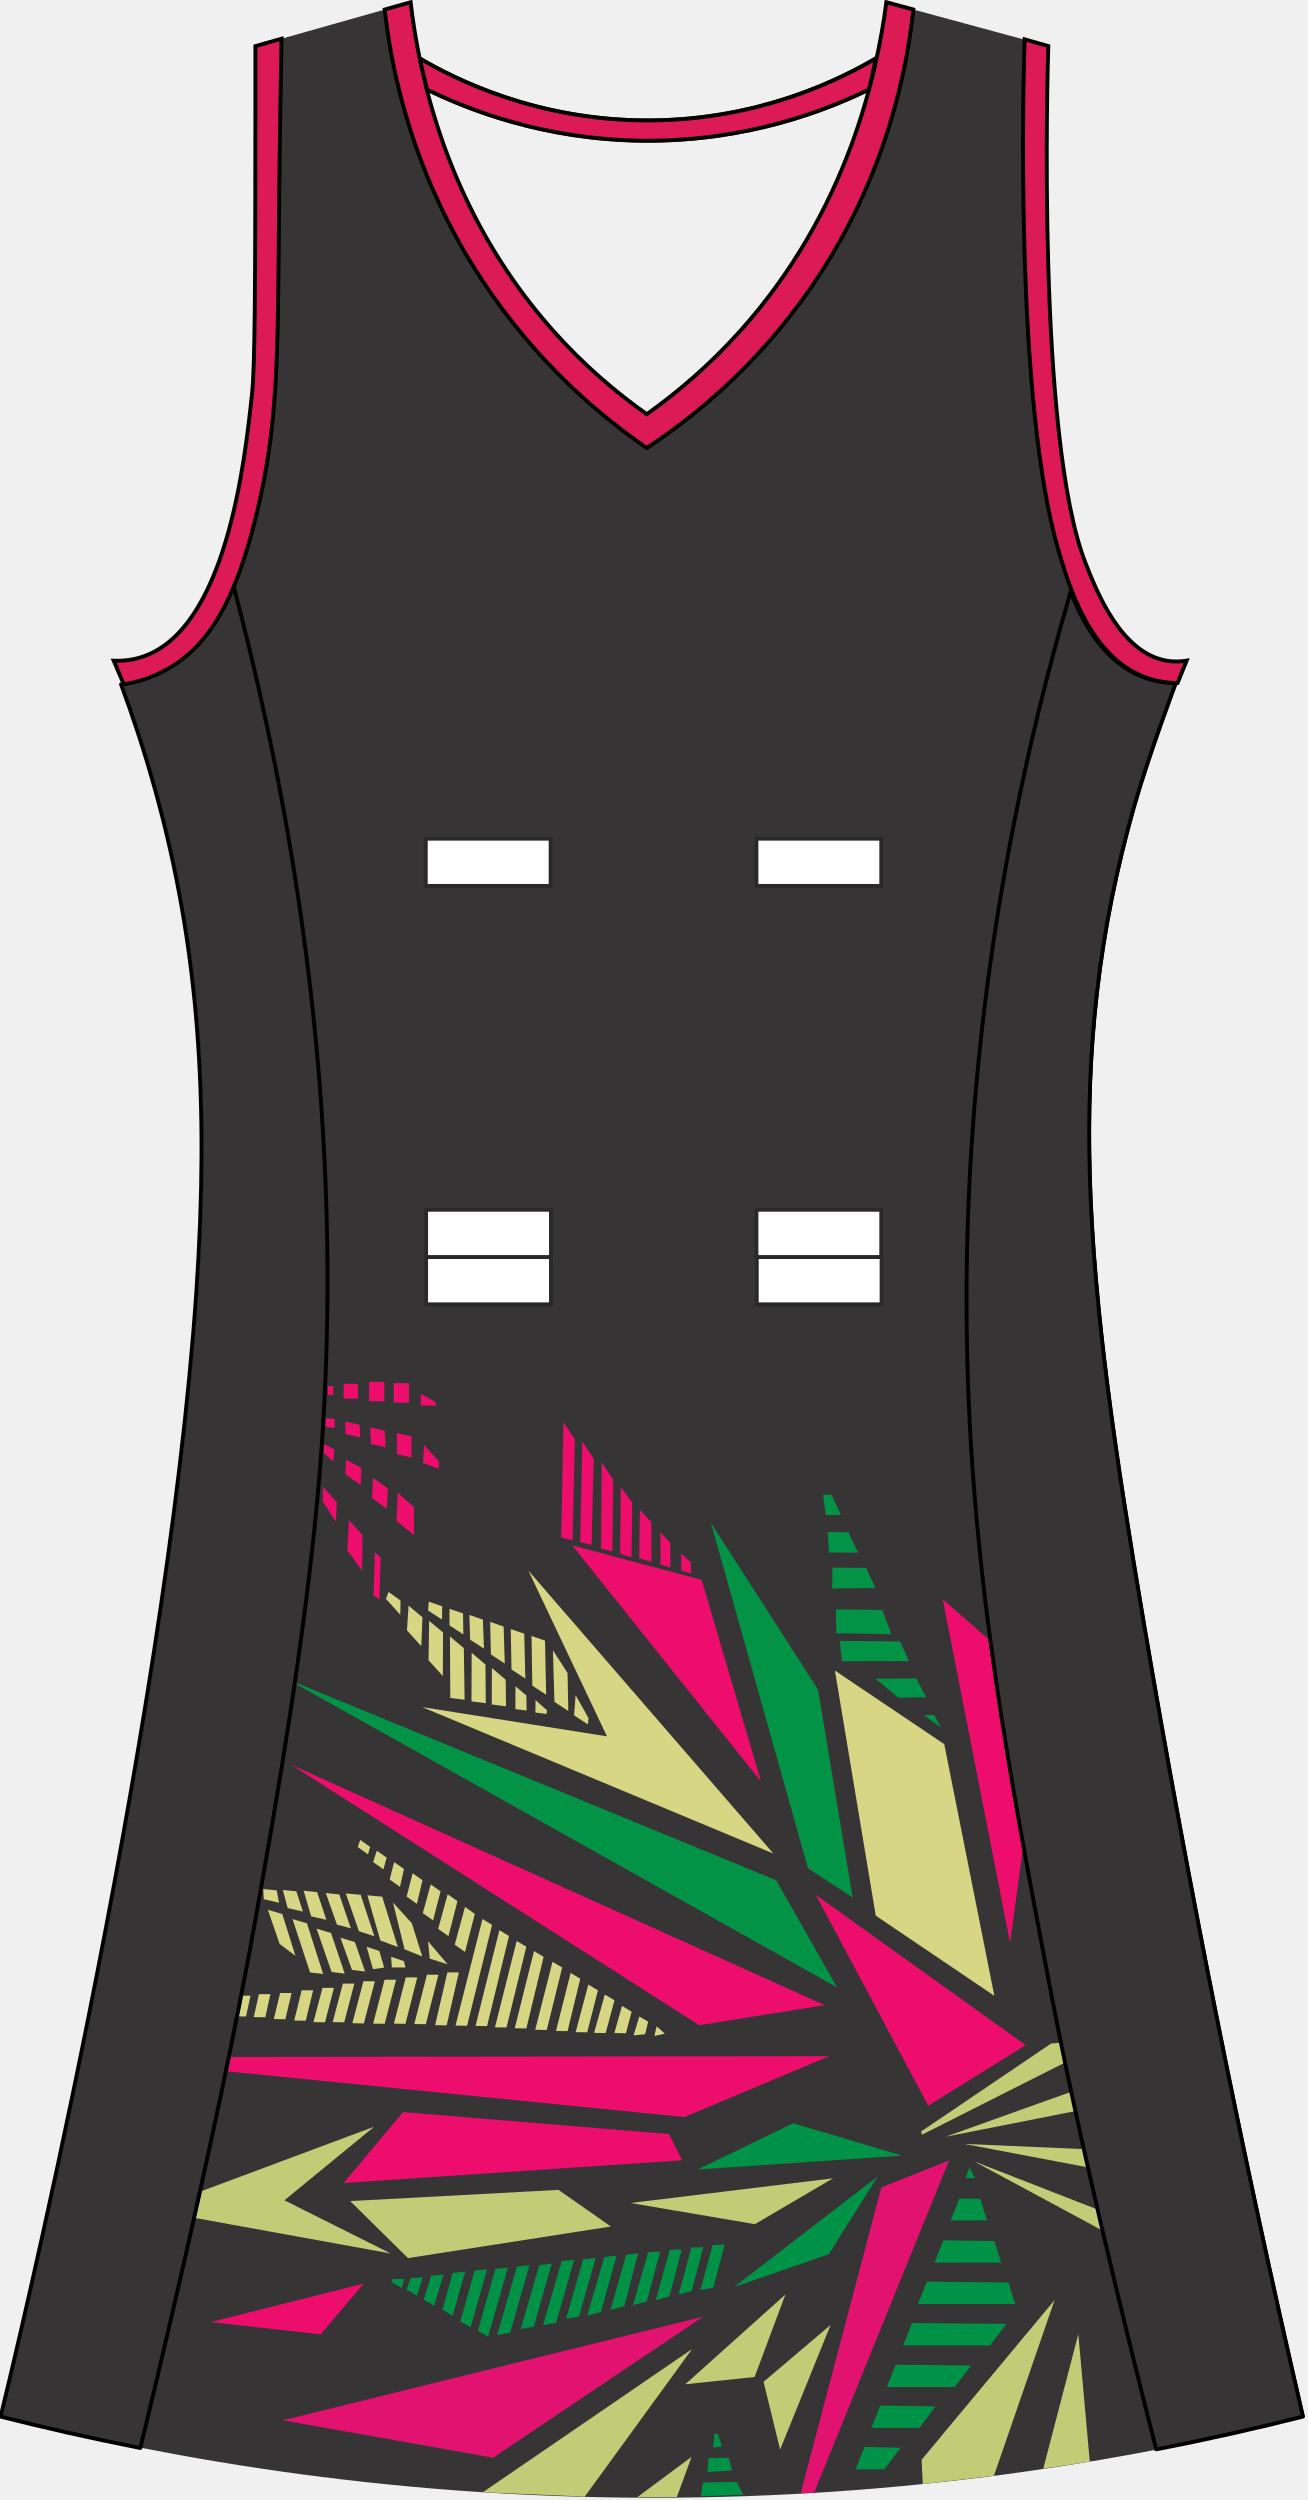
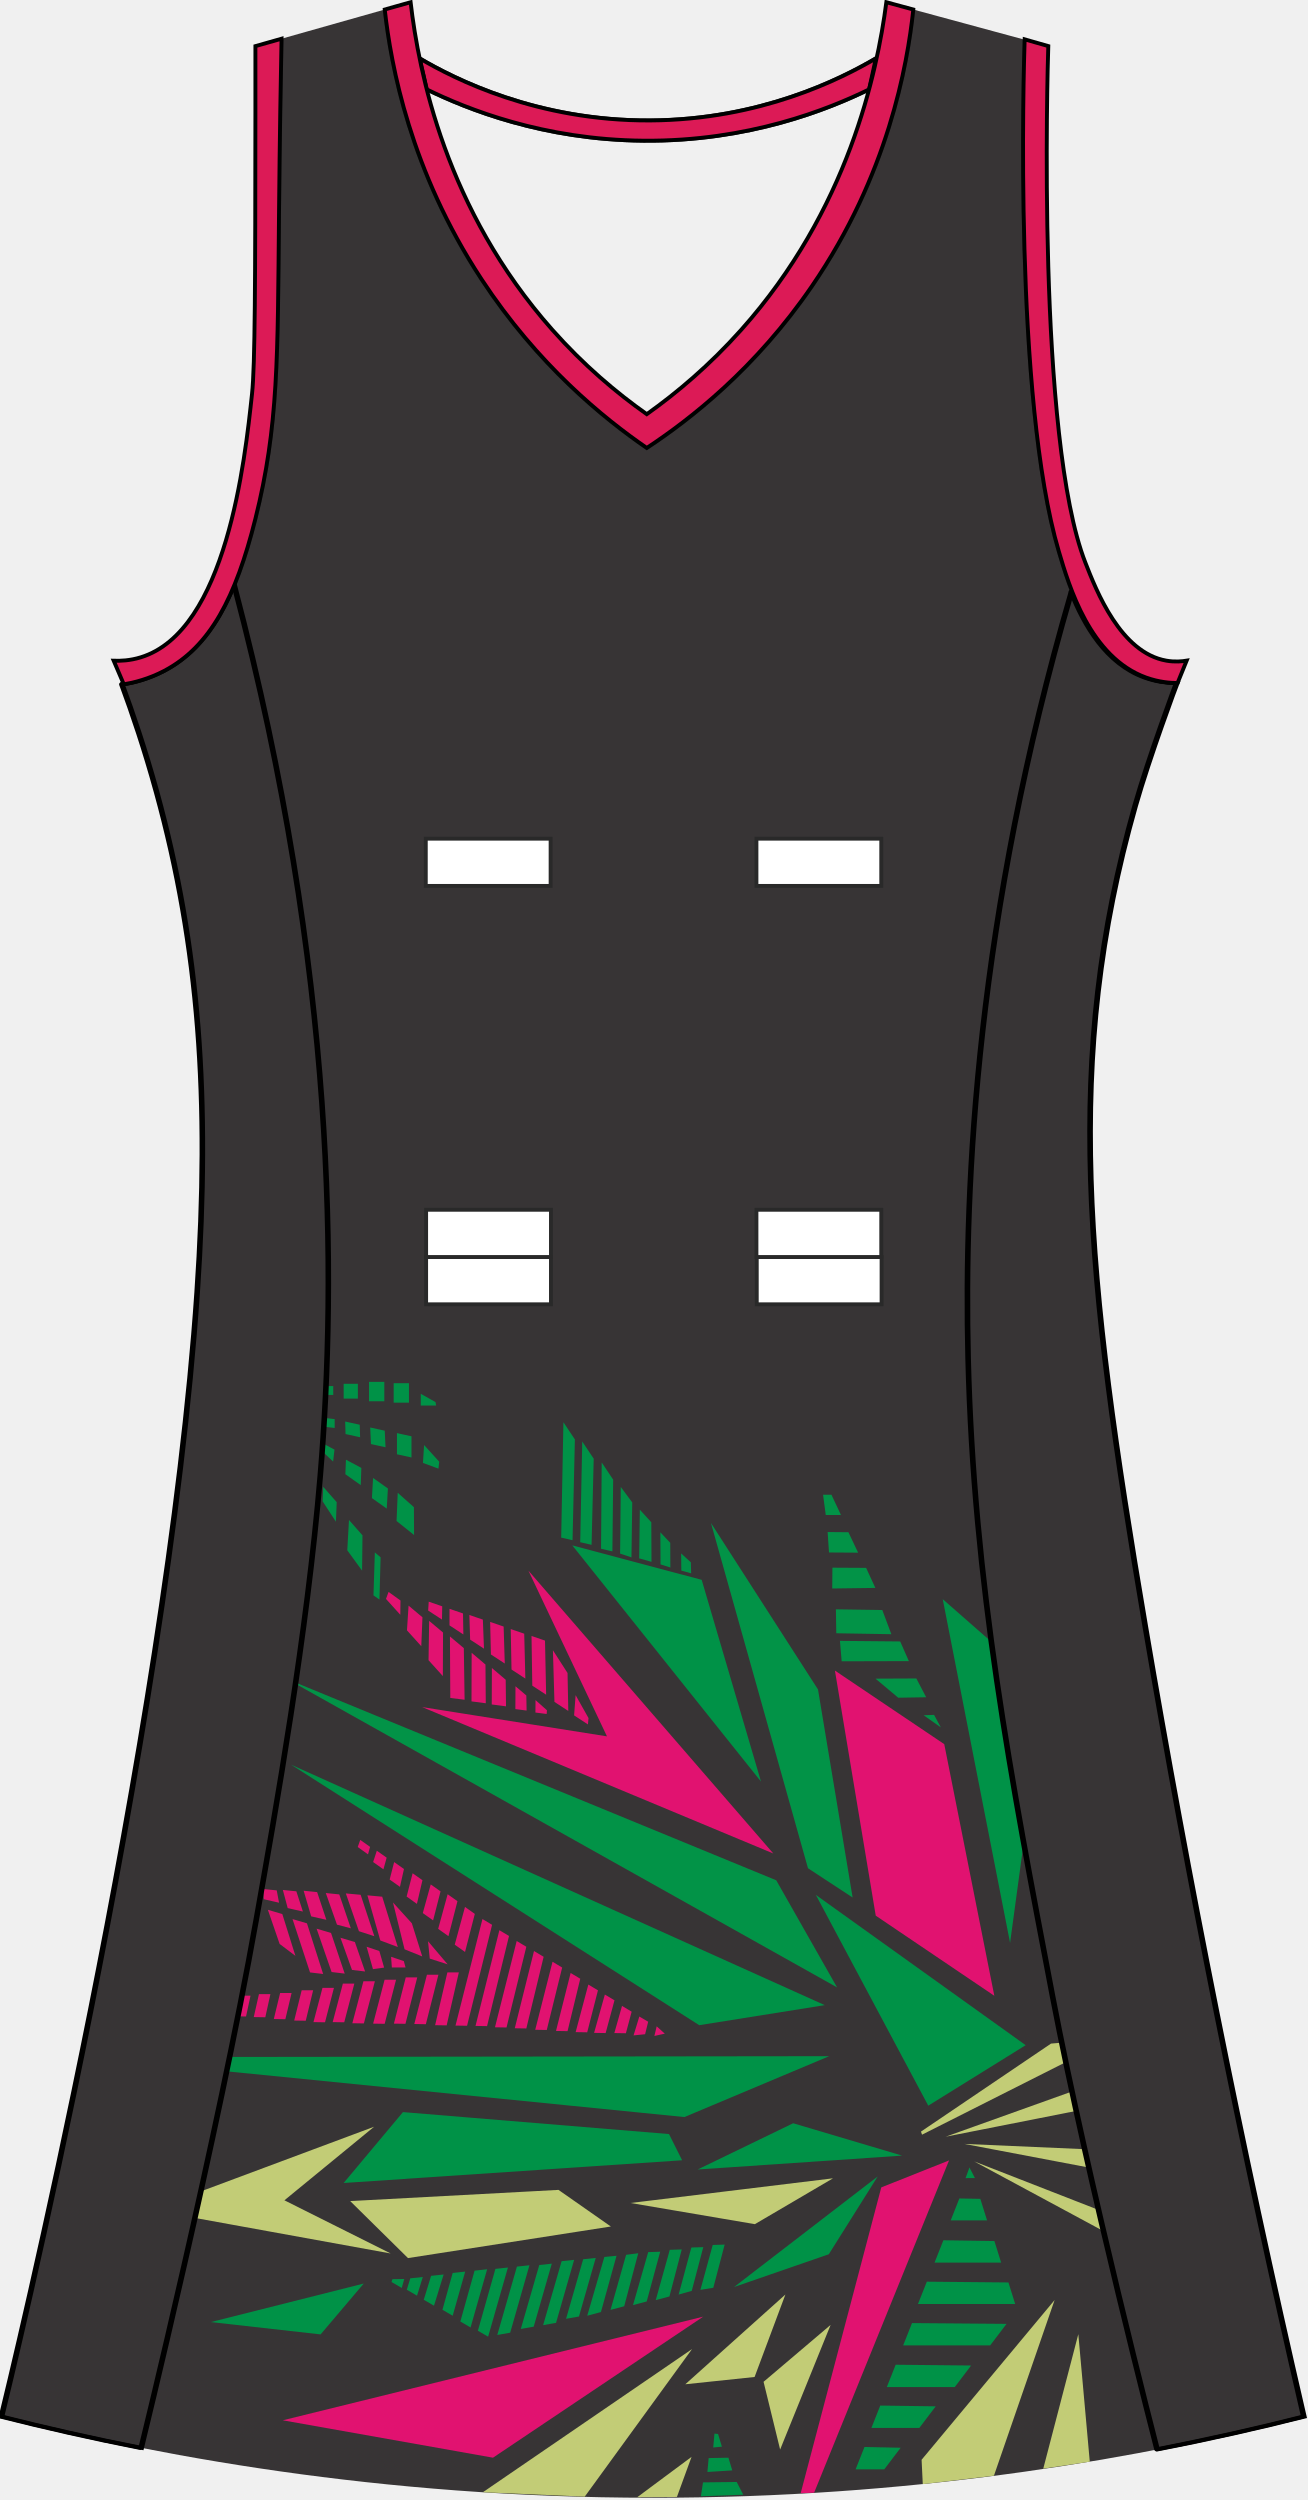
<svg xmlns="http://www.w3.org/2000/svg" version="1.1" id="Layer_1" x="0px" y="0px" viewBox="0 0 335.2 641.14" style="enable-background:new 0 0 335.2 641.14;" xml:space="preserve">
  <style type="text/css">
	
	@font-face{font-family:'codaheavy';src:url('/fonts/coda-heavy-webfont.woff') format('woff')}
	text{font-family:Impact,codaheavy,sans-serif}
	.Colour1.fill{fill-rule:evenodd;clip-rule:evenodd;fill:#373435;}
	.Colour2.fill{fill-rule:evenodd;clip-rule:evenodd;fill:#029347;}
	.Colour3.fill{fill-rule:evenodd;clip-rule:evenodd;fill:#009247;}
	.Colour4.fill{fill-rule:evenodd;clip-rule:evenodd;fill:#E11270;}
- 	.Colour5.fill{fill-rule:evenodd;clip-rule:evenodd;fill:#D7D684;}
- 	.Colour6.fill{fill-rule:evenodd;clip-rule:evenodd;fill:#C2CC76;}
- 	.Colour7.fill{fill-rule:evenodd;clip-rule:evenodd;fill:#EC0D6D;}
- 	.NeckAndArmTrim.fill{fill-rule:evenodd;clip-rule:evenodd;fill:#DC1A56;stroke:#000000;stroke-width:1;stroke-miterlimit:2.613;}
+ 	.Colour5.fill{fill-rule:evenodd;clip-rule:evenodd;fill:#C2CC76;}
+ 	.NeckAndArmTrim.fill{fill-rule:evenodd;clip-rule:evenodd;fill:#DC1A56;stroke:#000000;stroke-miterlimit:10;}
+ 	.SidePanels.fill{fill:#373435;stroke:#000000;stroke-miterlimit:10;}
	.st0{fill-rule:evenodd;clip-rule:evenodd;fill:none;stroke:#292929;stroke-width:1;stroke-miterlimit:10;}
	.st1{fill-rule:evenodd;clip-rule:evenodd;fill:#FFFFFF;stroke:#292929;stroke-width:1;stroke-miterlimit:2.613;}
	.st2{fill:none;stroke:#000000;stroke-linecap:round;stroke-linejoin:round;}
	
</style>
  <path class="Colour1 fill" d="M291.34,206.68c4.48-15.79,9.37-28.55,12.98-37.24c-1.09,0.18-2.97,0.39-5.19,0  c-11.75-2.04-17.97-17.96-20.77-25.11c-12.49-31.96-9.72-126.36-9.52-132.5c-13.84-3.75-27.69-7.5-41.53-11.26  c-2.39,18.27-9.83,53.31-37.21,84c-8.08,9.06-16.47,16.14-24.23,21.65c-7.75-5.47-16.15-12.54-24.23-21.65  c-27.32-30.8-34.24-66.08-36.34-84C92.03,4.32,78.76,8.08,65.5,11.83c0,3.99,0.01,10.01,0,17.32c-0.04,42.94-0.08,64.56-0.87,71.88  c-1.81,16.9-6.52,60.81-28.55,67.55c-2.8,0.86-5.28,0.93-6.92,0.87c3.11,7.89,7.32,19.48,11.25,33.77  c10.91,39.67,13.75,78.69,10.38,128.17C43.02,445.66,2.42,612.35,0.6,619.76c43.67,11.05,102.8,21.41,173.06,20.78  c64.65-0.57,119.45-10.28,160.94-20.78C318.2,549,304.84,481.31,293.93,417.12C278.6,326.84,272.89,271.66,291.34,206.68z" />
  <path class="st0" d="M98.67,2.44c1.6,14.4,6.57,41.34,24.8,69.14c14.38,21.94,31.28,35.65,42.4,43.3  c11.12-7.31,27.93-20.4,42.4-41.57c19.45-28.45,24.43-56.49,25.95-70.87" />
  <path class="st0" d="M72.2,9.93c-0.17,8.92-0.45,24.98-0.65,45.2c-0.34,36.39-0.09,54.11-6.06,77.94  c-5.05,20.17-11.57,32.76-23.36,38.97c-4,2.1-7.74,3.02-10.38,3.46" />
  <path class="st0" d="M262.78,10.1c-0.25,7.45-2.8,92.24,8.76,131.32c2.66,9,8.04,27.19,22.39,32.36c3.28,1.18,6.21,1.39,8.06,1.4" />
  <path class="st0" d="M107.61,14.97c8.95,5.25,30.13,16.06,59.12,15.91c28.27-0.15,48.92-10.65,57.87-15.91" />
  <path class="st0" d="M109.45,22.93c10.2,4.99,29.77,12.92,55.56,13.15c27.06,0.24,47.57-8.11,57.87-13.15" />
  <g>
    <rect x="109.19" y="215.08" class="st1" width="32.02" height="12.12" />
    <rect x="193.99" y="215.08" class="st1" width="32.02" height="12.12" />
    <rect x="194.07" y="322.38" class="st1" width="32.02" height="12.12" />
    <rect x="109.28" y="322.38" class="st1" width="32.02" height="12.12" />
    <rect x="109.28" y="310.25" class="st1" width="32.02" height="12.12" />
    <rect x="193.99" y="310.25" class="st1" width="32.02" height="12.12" />
  </g>
  <path class="Colour2 fill" d="M236.88,439.89l2.67-0.1l1.73,3.21L236.88,439.89z M230.36,435.39l7.16-0.12l-2.52-4.82l-10.47,0.05  L230.36,435.39z M230.86,420.96l-15.45-0.15l0.44,5.24l17.23-0.05L230.86,420.96z M214.37,412.72l0.1,6.14l14.12,0.24l-2.32-6.2  L214.37,412.72z M213.48,402.04l-0.05,5.34l11.06-0.15l-2.37-5.14L213.48,402.04z M220.07,398.19l-2.49-5.24l-5.33-0.05l0.35,5.24  L220.07,398.19z M211.08,383.34l0.69,5.19h3.9l-2.44-5.19L211.08,383.34z M209.78,433.27l-27.45-42.69l24.88,88.54l11.45,7.51  L209.78,433.27z M214.67,509.68l-15.6-27.47l-125.4-51.58L214.67,509.68z" />
  <path class="Colour3 fill" d="M219.43,633.27l2.27-5.73l9.28,0.2l-4.2,5.53H219.43z M235.77,622.65l4.2-5.53l-14.22-0.2l-2.27,5.73  H235.77z M244.85,612.18l4.2-5.53l-19.35-0.2l-2.27,5.73H244.85z M253.93,601.5l4.2-5.53l-24.24-0.2l-2.27,5.73H253.93z   M260.35,590.88l-1.73-5.53l-20.93-0.2l-2.27,5.73H260.35z M256.75,580.26l-1.73-5.53l-13.08-0.2l-2.27,5.73H256.75z M253.14,569.44  l-1.73-5.53l-5.38-0.1l-2.22,5.63H253.14z M250.02,558.57l-1.4-2.72l-0.99,2.74L250.02,558.57z M178.92,556.38l52.43-3.56  l-27.94-8.3L178.92,556.38z M212.55,578.12l12.54-19.96l-36.83,28.36L212.55,578.12z M182.78,575.74l-3.16,11.51l3.31-0.54  l2.91-11.07L182.78,575.74z M177.3,576.39l-3.26,12.06l3.36-0.94l2.96-11.22L177.3,576.39z M171.77,576.98l-3.6,12.9l3.51-0.94  l3.16-12.06L171.77,576.98z M166.24,577.57l-3.9,13.59l3.51-0.94l3.46-12.75L166.24,577.57z M160.57,578.26l-4,14.13l3.51-0.94  l3.6-13.59L160.57,578.26z M154.99,578.81l-4.39,15.07l3.51-0.94l4-14.43L154.99,578.81z M149.56,579.4l-4.39,15.27l3.31-0.59  l4.3-15.02L149.56,579.4z M144.03,579.9l-4.74,16.4l3.31-0.59l4.64-16.16L144.03,579.9z M138.3,580.88l-4.74,16.4l3.31-0.59  l4.64-16.16L138.3,580.88z M132.57,581.28l-5.04,17.54l3.31-0.59l4.94-17.29L132.57,581.28z M127.05,581.87l-4.49,15.86l2.62,1.53  l5.08-17.74L127.05,581.87z M121.71,582.32l-3.65,13.04l2.62,1.53l4.25-14.92L121.71,582.32z M116.09,582.91l-2.62,9.44l2.62,1.53  l3.21-11.31L116.09,582.91z M110.56,583.65l-1.88,6.13l2.62,1.53l2.47-8L110.56,583.65z M105.22,584.29l-0.89,2.92l2.62,1.53  l1.48-4.79L105.22,584.29z M100.63,584.51l-0.22,0.72l2.62,1.53l0.64-2.3L100.63,584.51z M190.61,639.78l-1.68-3.26l-8.64,0.1  l-0.54,3.56L190.61,639.78z M187.79,633.55l-0.98-3.26l-5.07,0.1l-0.32,3.56L187.79,633.55z M185.13,627.47l-0.98-3.26l-0.92-0.1  l-0.32,3.56L185.13,627.47z" />
  <path class="Colour4 fill" d="M180.34,594.12l-53.91,36.17l-53.91-9.59L180.34,594.12z M205.34,639.39l3.44-0.11l34.61-85.23l-17.38,6.92  L205.34,639.39z" />
-   <path class="Colour7 fill" d="M209.23,485.96l53.81,38.54l-24.98,15.51L209.23,485.96z M259.04,498.26l3.55-26.13l-8.35-51.08  l-12.47-10.93L259.04,498.26z M195.16,456.89l-15.21-51.73l-33.18-8.84L195.16,456.89z M177.17,400.66l-2.49-2.27l0.05,4.4l2.52,0.7  L177.17,400.66z M171.89,395.66l-2.54-2.69l0.05,8.23l2.52,0.8L171.89,395.66z M167.03,390.39l-2.94-3.22l-0.17,12.48l3.16,0.89  L167.03,390.39z M162.14,385.3l-2.94-3.96l-0.17,17.09l2.91,0.97L162.14,385.3z M157.25,379.47l-2.94-4.41l-0.17,22.13l2.91,0.67  L157.25,379.47z M152.26,374.09l-2.94-4.41l-0.52,25.83l2.91,0.67L152.26,374.09z M147.43,369.15l-2.94-4.41l-0.57,29.59l2.91,0.67  L147.43,369.15z M74.66,452.57l104.66,66.8l32.19-5.14L74.66,452.57z M212.65,527.32l-153.44,0.2l-0.75,3.72l117.06,11.69  L212.65,527.32z M174.93,554.01l-3.36-6.72l-68.23-5.63l-15.21,18.18L174.93,554.01z M82.22,598.67l11.06-13.04l-39.2,9.88  L82.22,598.67z M84.08,357.74h1.38v-2.27h-1.38V357.74z M88.13,358.68h3.65v-3.8h-3.65V358.68z M94.64,359.37h3.92v-4.99h-3.92  V359.37z M100.96,359.72h3.92v-4.99h-3.92V359.72z M107.92,360.46h3.92l-0.15-0.89l-3.78-2.12V360.46z M83.53,365.94l2.3,0.27v-2.27  l-2.3-0.27V365.94z M88.62,367.77l3.73,0.82l-0.1-3.21l-3.73-0.82L88.62,367.77z M95.14,370.34l3.73,0.82l-0.2-4.25l-3.73-0.82  L95.14,370.34z M101.8,372.96l3.73,0.82l0-5.43l-3.73-0.82L101.8,372.96z M108.47,375.18l3.97,1.46l0.2-1.78l-3.88-4.27  L108.47,375.18z M83.04,372.57l2.39,2.25l0.35-3.06l-2.74-1.46V372.57z M88.57,378.07l3.95,2.8l0.15-4.42l-3.95-2.1L88.57,378.07z   M95.38,384.19l3.8,2.7l0.3-5.16l-3.8-2.7L95.38,384.19z M101.7,390.07l4.49,3.59l-0.04-7.14l-4.15-3.68L101.7,390.07z   M82.74,385.03l3.41,5.22l0.2-5.01l-3.46-3.93L82.74,385.03z M89.06,397.58l3.8,5.22l0.1-9.06l-3.46-3.93L89.06,397.58z   M95.78,409.15l1.53,1.07l0.3-10.84l-1.48-1.26L95.78,409.15z" />
-   <path class="Colour5 fill" d="M255,511.83l-30.41-20.55l-10.47-62.85l28.04,18.87L255,511.83z M198.32,475.34l-62.8-72.53l20.14,42.49  l-47.39-7.51L198.32,475.34z M150.93,440.61l-3.31-5.88l-0.39,5.19l3.55,2.32L150.93,440.61z M145.55,429.05l-3.75-5.83l0.39,13.24  l3.55,2.32L145.55,429.05z M139.77,420.74l-3.46-1.19l0.2,12.75l3.55,2.32L139.77,420.74z M134.44,418.97l-3.46-1.19l0.2,10.38  l3.55,2.32L134.44,418.97z M129.16,417.14l-3.46-1.19l0.2,8.35l3.55,2.32L129.16,417.14z M123.83,415.36l-3.46-1.19l0.2,6.32  l3.55,2.32L123.83,415.36z M118.74,413.78l-3.46-1.19l0,4.25l3.55,2.32L118.74,413.78z M113.41,411.95l-3.46-1.19l-0.15,2.27  l3.55,2.32L113.41,411.95z M140.27,438.61l-2.93-2.61l-0.03,3.19l2.88,0.37L140.27,438.61z M134.98,434.81l-2.78-2.36l-0.03,5.86  l2.88,0.37L134.98,434.81z M129.69,430.78l-3.54-3.01l-0.04,9.35l3.66,0.48L129.69,430.78z M124.5,426.88l-3.54-3.01l-0.04,12.46  l3.66,0.48L124.5,426.88z M118.95,422.67l-3.56-2.99l0.09,15.77l3.67,0.46L118.95,422.67z M113.62,418.67l-3.56-2.99l-0.16,10.09  l3.67,4.07L113.62,418.67z M108.34,414.76l-3.56-2.99l-0.41,6.34l3.67,4.07L108.34,414.76z M102.71,410.46l-3.06-2.2l-0.66,1.79  l3.67,4.07L102.71,410.46z M168.41,519.66l-0.59,2.47l2.67-0.59L168.41,519.66z M162.48,521.99l2.96-0.3l0.79-3.21l-2.27-1.33  L162.48,521.99z M157.55,521.39l2.96,0.05l1.48-5.53l-2.47-1.48L157.55,521.39z M152.36,521.34l2.96,0.05l2.27-8.4l-2.47-1.48  L152.36,521.34z M147.63,521.15l2.96,0.05l2.76-10.77l-2.47-1.48L147.63,521.15z M142.59,520.85l2.96,0.05l3.26-13.44l-2.47-1.48  L142.59,520.85z M137.26,520.55l2.96,0.05l3.95-16.01l-2.47-1.48L137.26,520.55z M132.02,520.16l2.96,0.05l4.44-18.38l-2.47-1.48  L132.02,520.16z M126.94,519.91l2.96,0.05l5.08-20.7l-2.47-1.48L126.94,519.91z M121.95,519.56l2.96,0.05l5.63-23.12l-2.47-1.48  L121.95,519.56z M116.82,519.47l2.96,0.05l6.42-25.89l-2.47-1.48L116.82,519.47z M111.59,519.37l2.96,0.05l3.12-13.58l-2.94,0  L111.59,519.37z M106.25,519.07l2.96,0.05l3.22-12.69l-2.94,0L106.25,519.07z M101.02,518.97l2.96,0.05l3.02-11.9l-2.94,0  L101.02,518.97z M95.69,518.97l2.96,0.05l2.92-11.3l-2.94,0L95.69,518.97z M90.36,518.87l2.96,0.05l2.82-10.81l-2.94,0L90.36,518.87  z M85.32,518.58l2.96,0.05l2.59-9.92l-2.94,0L85.32,518.58z M80.39,518.58l2.96,0.05l2.29-8.83l-2.94,0L80.39,518.58z M75.45,518.18  l2.96,0.05l1.9-7.82l-2.94,0L75.45,518.18z M70.22,517.79l2.96,0.05l1.6-6.73l-2.94,0L70.22,517.79z M65.08,517.29l2.96,0.05  l1.31-5.94l-2.94,0L65.08,517.29z M60.14,517.09l2.96,0.05l1.15-5.34l-2.94,0L60.14,517.09z M121.77,490.83l-2.52-1.78l-2.63,9.67  l2.64,1.87L121.77,490.83z M117.32,487.57l-2.52-1.78l-2.43,8.88l2.64,1.87L117.32,487.57z M112.98,485.05l-2.52-1.78l-2.03,7.35  l2.64,1.87L112.98,485.05z M108.34,482.19l-2.52-1.78l-1.54,5.97l2.64,1.88L108.34,482.19z M103.6,479.32l-2.52-1.78l-1.15,4.48  l2.64,1.87L103.6,479.32z M99.16,476.41l-2.52-1.78l-0.95,2.9l2.64,1.87L99.16,476.41z M94.91,473.64l-2.52-1.78l-0.65,1.82  l2.64,1.88L94.91,473.64z M109.77,497.84l0.44,4.45l4.59,1.48L109.77,497.84z M103.75,499.91l4.54,1.83l-2.67-8.5l-4.84-5.34  L103.75,499.91z M97.53,497.64l4.49,1.68l-4-12.9l-3.8-0.35L97.53,497.64z M92.05,495.27l3.95,1.28l-3.51-10.62l-3.8-0.35  L92.05,495.27z M86.42,493.59l3.55,0.94l-2.96-8.7l-3.46-0.35L86.42,493.59z M79.8,491.46l3.9,0.89l-2.37-7.11l-3.46-0.35  L79.8,491.46z M73.78,489.34l3.9,0.89L76,485.04l-3.46-0.35L73.78,489.34z M67.66,487.07l3.9,0.89l-0.59-3.16l-3.46-0.35  L67.66,487.07z M71.71,498.53l4.05,3.06l-3.36-10.72l-3.7-1.09L71.71,498.53z M79.51,505.84l3.36,0.4l-4.15-12.99l-3.7-1.09  L79.51,505.84z M85.04,505.74l3.36,0.4l-3.51-10.43l-3.7-1.09L85.04,505.74z M90.27,505.2l3.36,0.4l-2.62-7.56l-3.7-1.09  L90.27,505.2z M95.65,505l2.86-0.4l-1.23-4.25l-3.26-1.09L95.65,505z M100.49,504.56l3.51,0l-0.44-1.63l-3.26-1.09L100.49,504.56z" />
-   <path class="Colour6 fill" d="M236.19,546.66l33.35-22.57l2.95-0.25l1.03,4.91l-37.06,18.7L236.19,546.66z M276.18,541.32l-1.05-5.02  l-32.6,11.67L276.18,541.32z M247.32,549.82l32.13,6.1l-1.08-4.74L247.32,549.82z M283.29,572.34l-1.25-5.47l-32.2-12.56  L283.29,572.34z M51.73,561.91l-1.58,6.92l50.04,9.09l-27.25-13.64l23.01-18.87L51.73,561.91z M104.63,579.1l52.03-8.1l-13.43-9.39  l-53.42,2.87L104.63,579.1z M161.7,564.97l31.89,5.43l20.04-11.76L161.7,564.97z M279.48,631.31l-11.93,1.79l8.99-34.49  L279.48,631.31z M270.46,589.86l-34.11,40.96l0.3,6.25l18.25-2.16L270.46,589.86z M123.83,639.15l26.13,1.13l27.52-37.85  L123.83,639.15z M193.52,609.59l7.9-21.15l-25.67,23.02L193.52,609.59z M200.07,628.2l12.95-31.97l-17.2,14.6L200.07,628.2z   M173.6,640.36l3.75-10.28l-13.92,10.34L173.6,640.36z" />
-   <path class="Colour1 fill" d="M301.69,175.17c-1.86-0.03-4.65-0.28-7.76-1.4c-9.9-3.57-15.54-13.35-18.95-22.02l-0.17,0.72  c-24,82.46-27.43,150.41-26.31,195.91c1.43,57.85,10.92,107.48,21.63,163.46c9.24,48.29,26.82,116.31,26.82,116.31  c13.53-2.62,26.1-5.48,37.64-8.4C318.2,549,304.84,481.31,293.93,417.12c-15.34-90.28-21.04-145.46-2.6-210.44  c3.56-12.53,10.64-31.46,10.66-31.51L301.69,175.17z" />
-   <path class="Colour1 fill" d="M31.75,175.5c2.64-0.44,6.39-1.36,10.38-3.46c8.11-4.27,13.72-11.55,18.08-22.25l0.18,0.72  c26.13,99.18,26.19,177.12,21.97,227.82c-3.4,40.79-11.35,85.45-16.44,114.03c-9.91,55.65-29.5,135.44-29.5,135.44  c-12.88-2.53-24.84-5.26-35.83-8.04c1.82-7.41,42.42-174.1,50.19-288.38c3.36-49.48,0.53-88.5-10.38-128.17  c-3.02-10.98-6.21-20.37-8.93-27.71L31.75,175.5z" />
+   <path class="Colour3 fill" d="M209.23,485.96l53.81,38.54l-24.98,15.51L209.23,485.96z M259.04,498.26l3.55-26.13l-8.35-51.08  l-12.47-10.93L259.04,498.26z M195.16,456.89l-15.21-51.73l-33.18-8.84L195.16,456.89z M177.17,400.66l-2.49-2.27l0.05,4.4l2.52,0.7  L177.17,400.66z M171.89,395.66l-2.54-2.69l0.05,8.23l2.52,0.8L171.89,395.66z M167.03,390.39l-2.94-3.22l-0.17,12.48l3.16,0.89  L167.03,390.39z M162.14,385.3l-2.94-3.96l-0.17,17.09l2.91,0.97L162.14,385.3z M157.25,379.47l-2.94-4.41l-0.17,22.13l2.91,0.67  L157.25,379.47z M152.26,374.09l-2.94-4.41l-0.52,25.83l2.91,0.67L152.26,374.09z M147.43,369.15l-2.94-4.41l-0.57,29.59l2.91,0.67  L147.43,369.15z M74.66,452.57l104.66,66.8l32.19-5.14L74.66,452.57z M212.65,527.32l-153.44,0.2l-0.75,3.72l117.06,11.69  L212.65,527.32z M174.93,554.01l-3.36-6.72l-68.23-5.63l-15.21,18.18L174.93,554.01z M82.22,598.67l11.06-13.04l-39.2,9.88  L82.22,598.67z M84.08,357.74h1.38v-2.27h-1.38V357.74z M88.13,358.68h3.65v-3.8h-3.65V358.68z M94.64,359.37h3.92v-4.99h-3.92  V359.37z M100.96,359.72h3.92v-4.99h-3.92V359.72z M107.92,360.46h3.92l-0.15-0.89l-3.78-2.12V360.46z M83.53,365.94l2.3,0.27v-2.27  l-2.3-0.27V365.94z M88.62,367.77l3.73,0.82l-0.1-3.21l-3.73-0.82L88.62,367.77z M95.14,370.34l3.73,0.82l-0.2-4.25l-3.73-0.82  L95.14,370.34z M101.8,372.96l3.73,0.82l0-5.43l-3.73-0.82L101.8,372.96z M108.47,375.18l3.97,1.46l0.2-1.78l-3.88-4.27  L108.47,375.18z M83.04,372.57l2.39,2.25l0.35-3.06l-2.74-1.46V372.57z M88.57,378.07l3.95,2.8l0.15-4.42l-3.95-2.1L88.57,378.07z   M95.38,384.19l3.8,2.7l0.3-5.16l-3.8-2.7L95.38,384.19z M101.7,390.07l4.49,3.59l-0.04-7.14l-4.15-3.68L101.7,390.07z   M82.74,385.03l3.41,5.22l0.2-5.01l-3.46-3.93L82.74,385.03z M89.06,397.58l3.8,5.22l0.1-9.06l-3.46-3.93L89.06,397.58z   M95.78,409.15l1.53,1.07l0.3-10.84l-1.48-1.26L95.78,409.15z" />
+   <path class="Colour4 fill" d="M255,511.83l-30.41-20.55l-10.47-62.85l28.04,18.87L255,511.83z M198.32,475.34l-62.8-72.53l20.14,42.49  l-47.39-7.51L198.32,475.34z M150.93,440.61l-3.31-5.88l-0.39,5.19l3.55,2.32L150.93,440.61z M145.55,429.05l-3.75-5.83l0.39,13.24  l3.55,2.32L145.55,429.05z M139.77,420.74l-3.46-1.19l0.2,12.75l3.55,2.32L139.77,420.74z M134.44,418.97l-3.46-1.19l0.2,10.38  l3.55,2.32L134.44,418.97z M129.16,417.14l-3.46-1.19l0.2,8.35l3.55,2.32L129.16,417.14z M123.83,415.36l-3.46-1.19l0.2,6.32  l3.55,2.32L123.83,415.36z M118.74,413.78l-3.46-1.19l0,4.25l3.55,2.32L118.74,413.78z M113.41,411.95l-3.46-1.19l-0.15,2.27  l3.55,2.32L113.41,411.95z M140.27,438.61l-2.93-2.61l-0.03,3.19l2.88,0.37L140.27,438.61z M134.98,434.81l-2.78-2.36l-0.03,5.86  l2.88,0.37L134.98,434.81z M129.69,430.78l-3.54-3.01l-0.04,9.35l3.66,0.48L129.69,430.78z M124.5,426.88l-3.54-3.01l-0.04,12.46  l3.66,0.48L124.5,426.88z M118.95,422.67l-3.56-2.99l0.09,15.77l3.67,0.46L118.95,422.67z M113.62,418.67l-3.56-2.99l-0.16,10.09  l3.67,4.07L113.62,418.67z M108.34,414.76l-3.56-2.99l-0.41,6.34l3.67,4.07L108.34,414.76z M102.71,410.46l-3.06-2.2l-0.66,1.79  l3.67,4.07L102.71,410.46z M168.41,519.66l-0.59,2.47l2.67-0.59L168.41,519.66z M162.48,521.99l2.96-0.3l0.79-3.21l-2.27-1.33  L162.48,521.99z M157.55,521.39l2.96,0.05l1.48-5.53l-2.47-1.48L157.55,521.39z M152.36,521.34l2.96,0.05l2.27-8.4l-2.47-1.48  L152.36,521.34z M147.63,521.15l2.96,0.05l2.76-10.77l-2.47-1.48L147.63,521.15z M142.59,520.85l2.96,0.05l3.26-13.44l-2.47-1.48  L142.59,520.85z M137.26,520.55l2.96,0.05l3.95-16.01l-2.47-1.48L137.26,520.55z M132.02,520.16l2.96,0.05l4.44-18.38l-2.47-1.48  L132.02,520.16z M126.94,519.91l2.96,0.05l5.08-20.7l-2.47-1.48L126.94,519.91z M121.95,519.56l2.96,0.05l5.63-23.12l-2.47-1.48  L121.95,519.56z M116.82,519.47l2.96,0.05l6.42-25.89l-2.47-1.48L116.82,519.47z M111.59,519.37l2.96,0.05l3.12-13.58l-2.94,0  L111.59,519.37z M106.25,519.07l2.96,0.05l3.22-12.69l-2.94,0L106.25,519.07z M101.02,518.97l2.96,0.05l3.02-11.9l-2.94,0  L101.02,518.97z M95.69,518.97l2.96,0.05l2.92-11.3l-2.94,0L95.69,518.97z M90.36,518.87l2.96,0.05l2.82-10.81l-2.94,0L90.36,518.87  z M85.32,518.58l2.96,0.05l2.59-9.92l-2.94,0L85.32,518.58z M80.39,518.58l2.96,0.05l2.29-8.83l-2.94,0L80.39,518.58z M75.45,518.18  l2.96,0.05l1.9-7.82l-2.94,0L75.45,518.18z M70.22,517.79l2.96,0.05l1.6-6.73l-2.94,0L70.22,517.79z M65.08,517.29l2.96,0.05  l1.31-5.94l-2.94,0L65.08,517.29z M60.14,517.09l2.96,0.05l1.15-5.34l-2.94,0L60.14,517.09z M121.77,490.83l-2.52-1.78l-2.63,9.67  l2.64,1.87L121.77,490.83z M117.32,487.57l-2.52-1.78l-2.43,8.88l2.64,1.87L117.32,487.57z M112.98,485.05l-2.52-1.78l-2.03,7.35  l2.64,1.87L112.98,485.05z M108.34,482.19l-2.52-1.78l-1.54,5.97l2.64,1.88L108.34,482.19z M103.6,479.32l-2.52-1.78l-1.15,4.48  l2.64,1.87L103.6,479.32z M99.16,476.41l-2.52-1.78l-0.95,2.9l2.64,1.87L99.16,476.41z M94.91,473.64l-2.52-1.78l-0.65,1.82  l2.64,1.88L94.91,473.64z M109.77,497.84l0.44,4.45l4.59,1.48L109.77,497.84z M103.75,499.91l4.54,1.83l-2.67-8.5l-4.84-5.34  L103.75,499.91z M97.53,497.64l4.49,1.68l-4-12.9l-3.8-0.35L97.53,497.64z M92.05,495.27l3.95,1.28l-3.51-10.62l-3.8-0.35  L92.05,495.27z M86.42,493.59l3.55,0.94l-2.96-8.7l-3.46-0.35L86.42,493.59z M79.8,491.46l3.9,0.89l-2.37-7.11l-3.46-0.35  L79.8,491.46z M73.78,489.34l3.9,0.89L76,485.04l-3.46-0.35L73.78,489.34z M67.66,487.07l3.9,0.89l-0.59-3.16l-3.46-0.35  L67.66,487.07z M71.71,498.53l4.05,3.06l-3.36-10.72l-3.7-1.09L71.71,498.53z M79.51,505.84l3.36,0.4l-4.15-12.99l-3.7-1.09  L79.51,505.84z M85.04,505.74l3.36,0.4l-3.51-10.43l-3.7-1.09L85.04,505.74z M90.27,505.2l3.36,0.4l-2.62-7.56l-3.7-1.09  L90.27,505.2z M95.65,505l2.86-0.4l-1.23-4.25l-3.26-1.09L95.65,505z M100.49,504.56l3.51,0l-0.44-1.63l-3.26-1.09L100.49,504.56z" />
+   <path class="Colour5 fill" d="M236.19,546.66l33.35-22.57l2.95-0.25l1.03,4.91l-37.06,18.7L236.19,546.66z M276.18,541.32l-1.05-5.02  l-32.6,11.67L276.18,541.32z M247.32,549.82l32.13,6.1l-1.08-4.74L247.32,549.82z M283.29,572.34l-1.25-5.47l-32.2-12.56  L283.29,572.34z M51.73,561.91l-1.58,6.92l50.04,9.09l-27.25-13.64l23.01-18.87L51.73,561.91z M104.63,579.1l52.03-8.1l-13.43-9.39  l-53.42,2.87L104.63,579.1z M161.7,564.97l31.89,5.43l20.04-11.76L161.7,564.97z M279.48,631.31l-11.93,1.79l8.99-34.49  L279.48,631.31z M270.46,589.86l-34.11,40.96l0.3,6.25l18.25-2.16L270.46,589.86z M123.83,639.15l26.13,1.13l27.52-37.85  L123.83,639.15z M193.52,609.59l7.9-21.15l-25.67,23.02L193.52,609.59z M200.07,628.2l12.95-31.97l-17.2,14.6L200.07,628.2z   M173.6,640.36l3.75-10.28l-13.92,10.34L173.6,640.36z" />
+   <path class="SidePanels fill" d="M301.69,175.17c-1.86-0.03-4.65-0.28-7.76-1.4c-9.9-3.57-15.54-13.35-18.95-22.02l-0.17,0.72  c-24,82.46-27.43,150.41-26.31,195.91c1.43,57.85,10.92,107.48,21.63,163.46c9.24,48.29,26.82,116.31,26.82,116.31  c13.53-2.62,26.1-5.48,37.64-8.4C318.2,549,304.84,481.31,293.93,417.12c-15.34-90.28-21.04-145.46-2.6-210.44  c3.56-12.53,10.64-31.46,10.66-31.51L301.69,175.17z" />
+   <path class="SidePanels fill" d="M31.75,175.5c2.64-0.44,6.39-1.36,10.38-3.46c8.11-4.27,13.72-11.55,18.08-22.25l0.18,0.72  c26.13,99.18,26.19,177.12,21.97,227.82c-3.4,40.79-11.35,85.45-16.44,114.03c-9.91,55.65-29.5,135.44-29.5,135.44  c-12.88-2.53-24.84-5.26-35.83-8.04c1.82-7.41,42.42-174.1,50.19-288.38c3.36-49.48,0.53-88.5-10.38-128.17  c-3.02-10.98-6.21-20.37-8.93-27.71L31.75,175.5z" />
  <g>
    <path class="st2" d="M248.06,348.38c1.43,57.85,10.92,107.48,21.63,163.46c9.24,48.29,26.82,116.31,26.82,116.31   c13.53-2.62,26.1-5.48,37.64-8.4C317.75,549,304.4,481.31,293.49,417.12c-15.34-90.28-21.04-145.46-2.6-210.44   c3.56-12.53,10.64-31.46,10.66-31.51l-0.3,0c-1.86-0.03-4.65-0.28-7.76-1.4c-9.9-3.57-15.54-13.35-18.95-22.02l-0.17,0.72   C250.37,234.93,246.94,302.88,248.06,348.38z" />
    <path class="st2" d="M0.16,619.76c10.99,2.78,22.95,5.52,35.83,8.04c0,0,19.59-79.79,29.5-135.44   c5.09-28.57,13.05-73.24,16.44-114.03c4.22-50.7,4.16-128.64-21.97-227.82l-0.18-0.72c-4.36,10.69-9.97,17.98-18.08,22.25   c-4,2.1-7.74,3.02-10.38,3.46l-0.28,0c2.72,7.34,5.91,16.73,8.93,27.71c10.91,39.67,13.75,78.69,10.38,128.17   C42.58,445.66,1.98,612.35,0.16,619.76z" />
  </g>
  <path class="NeckAndArmTrim fill" d="M109.45,22.93c10.2,4.99,29.77,12.92,55.56,13.15c27.06,0.24,47.57-8.11,57.87-13.15l1.74-7.95  c-8.95,5.25-29.6,15.75-57.87,15.91c-28.99,0.16-50.17-10.65-59.12-15.91L109.45,22.93z" />
  <path class="NeckAndArmTrim fill" d="M31.75,175.5c2.64-0.44,6.39-1.36,10.38-3.46c11.79-6.21,18.31-18.8,23.36-38.97  c5.97-23.83,5.71-41.55,6.06-77.94c0.19-20.21,0.47-36.27,0.65-45.2l-6.7,1.9c0,3.99,0.01,10.01,0,17.32  c-0.04,42.94-0.08,64.56-0.87,71.88c-1.81,16.9-6.52,60.81-28.55,67.55c-2.8,0.86-5.28,0.93-6.92,0.87L31.75,175.5z" />
  <path class="NeckAndArmTrim fill" d="M301.99,175.17c-1.85-0.01-4.78-0.22-8.06-1.4c-14.35-5.17-19.73-23.36-22.39-32.36  c-11.56-39.08-9.01-123.86-8.76-131.32l6.06,1.73c-0.2,6.14-2.97,100.54,9.52,132.5c2.79,7.15,9.01,23.07,20.77,25.11  c2.22,0.39,4.1,0.18,5.19,0L301.99,175.17z" />
  <path class="NeckAndArmTrim fill" d="M234.22,2.44c-1.53,14.38-6.5,42.42-25.95,70.87c-14.47,21.16-31.28,34.25-42.4,41.57  c-11.12-7.65-28.01-21.36-42.4-43.3c-18.23-27.8-23.2-54.73-24.8-69.14l6.63-1.87c2.1,17.92,9.02,53.2,36.34,84  c8.08,9.11,16.48,16.18,24.23,21.65c7.76-5.51,16.14-12.59,24.23-21.65c27.38-30.69,34.82-65.73,37.21-84L234.22,2.44z" />
  <g id="FBodyLogos" />
</svg>
